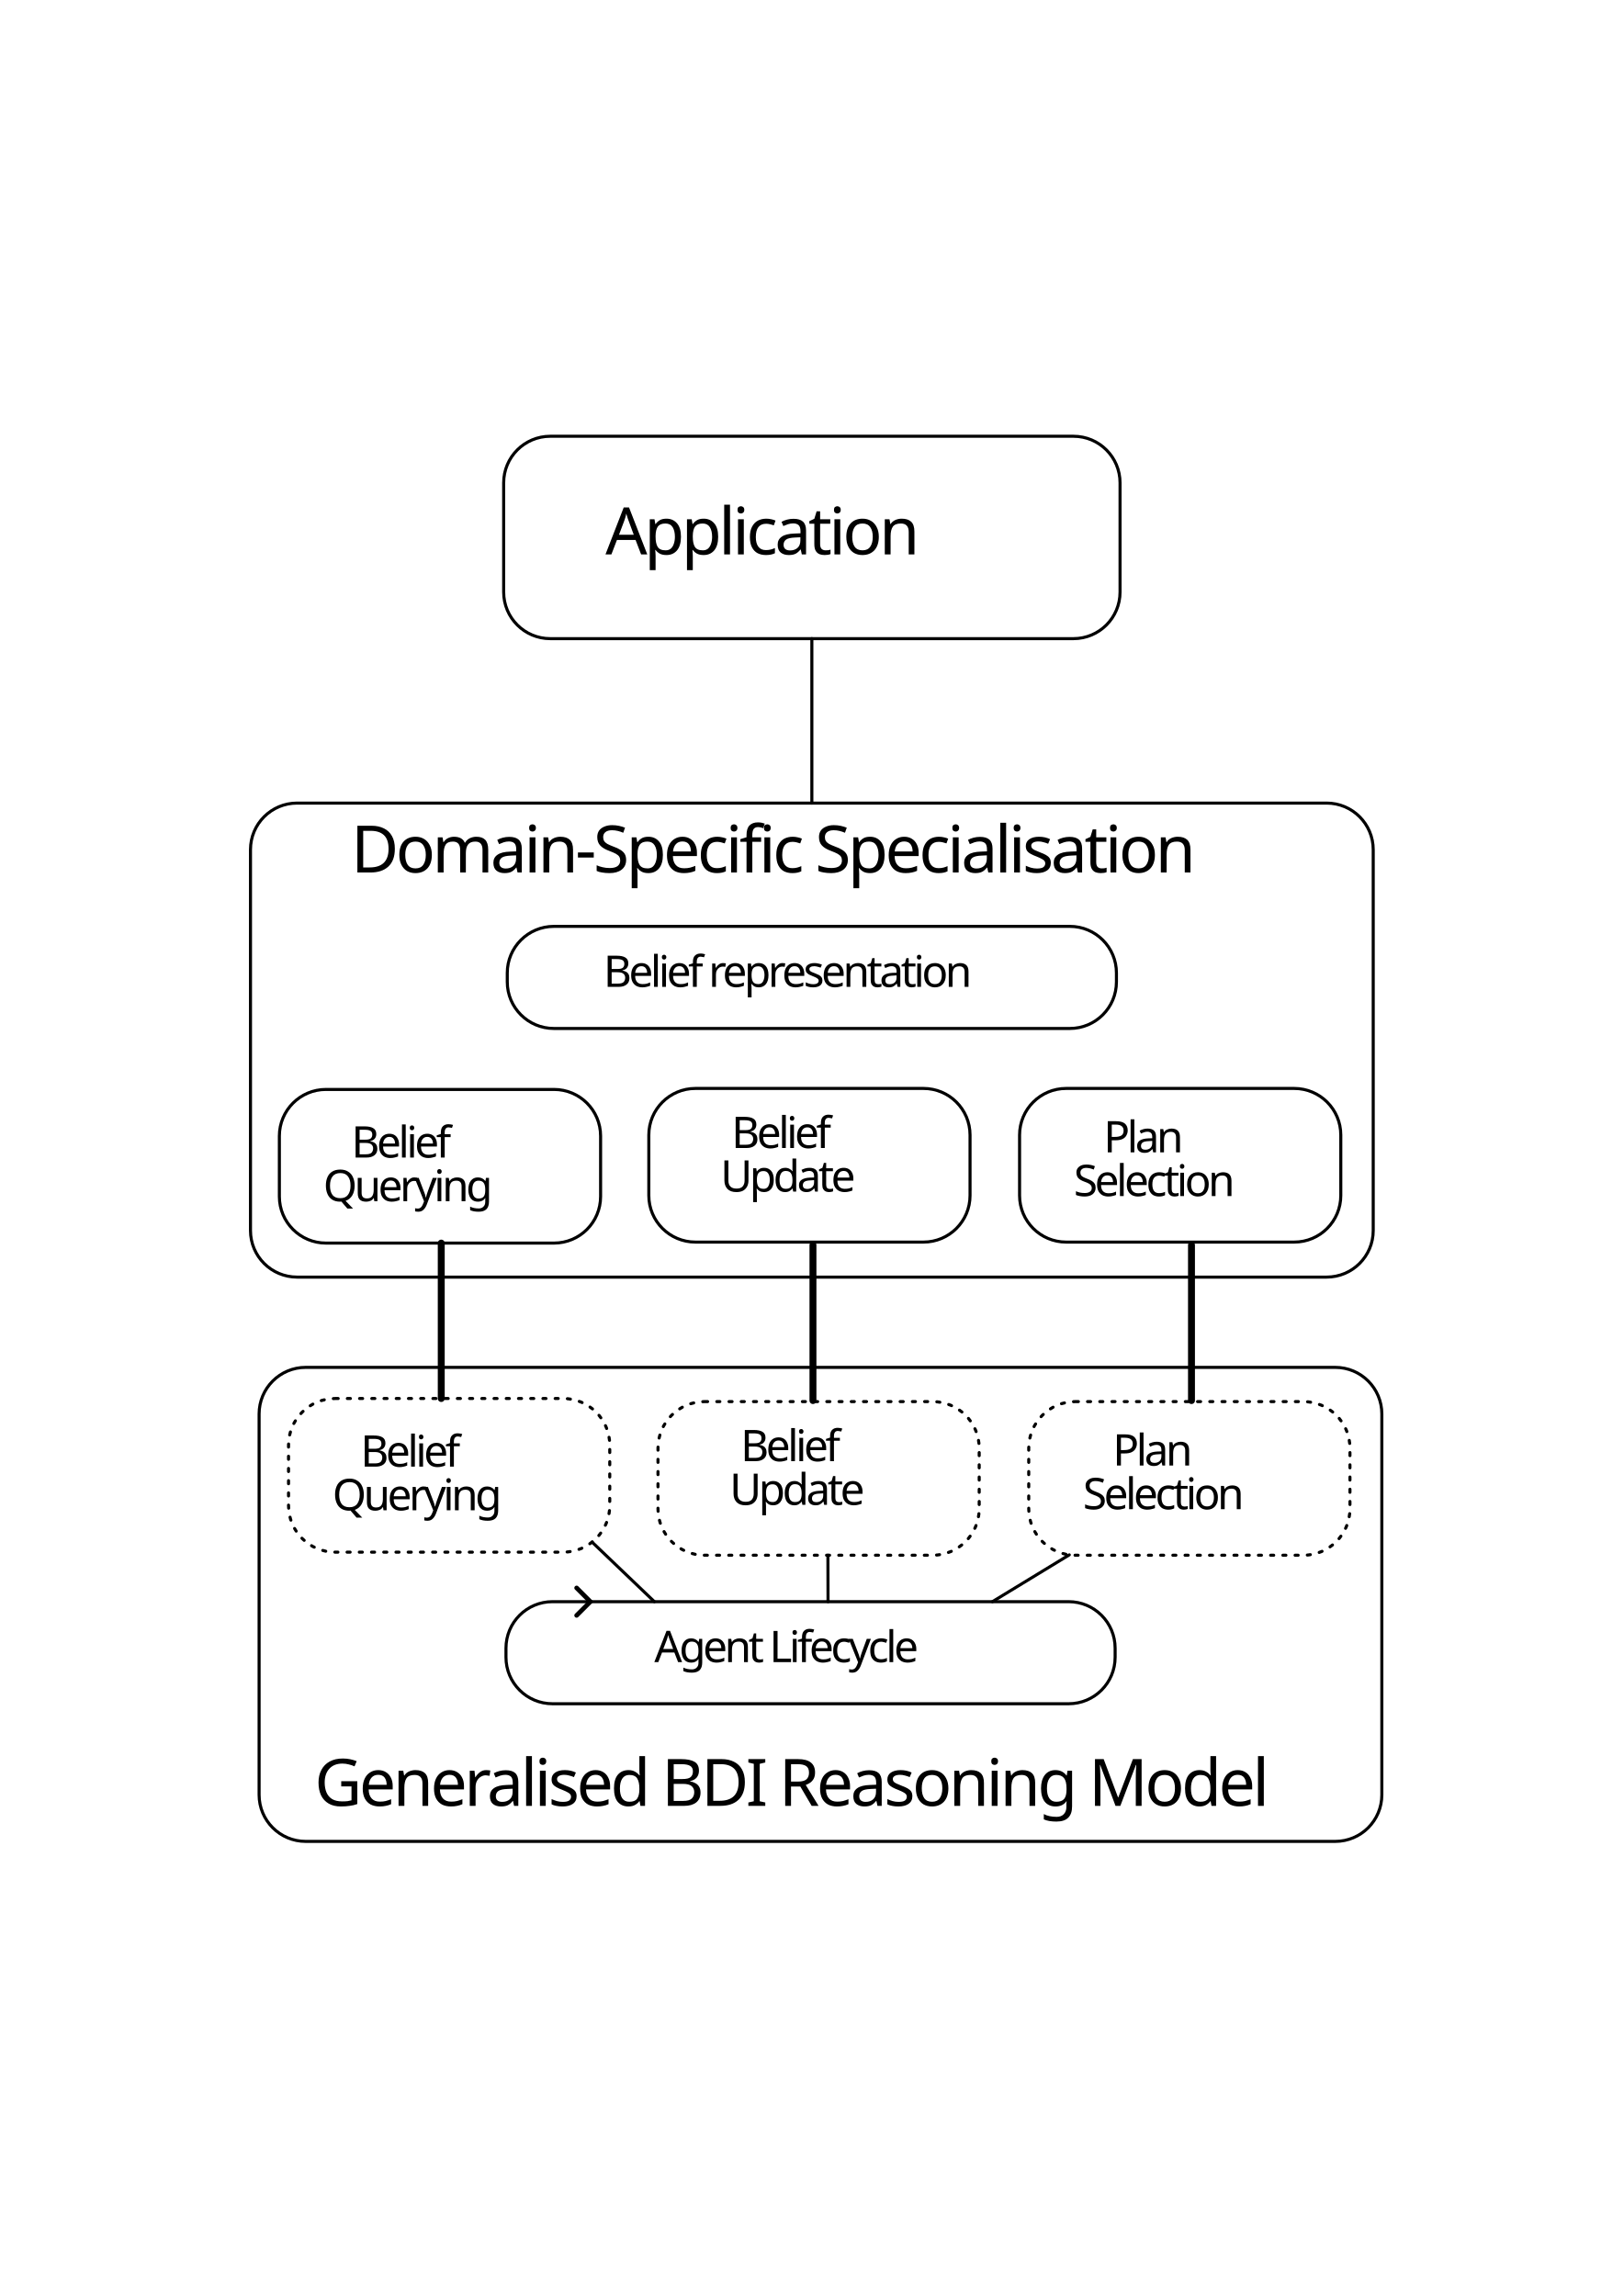
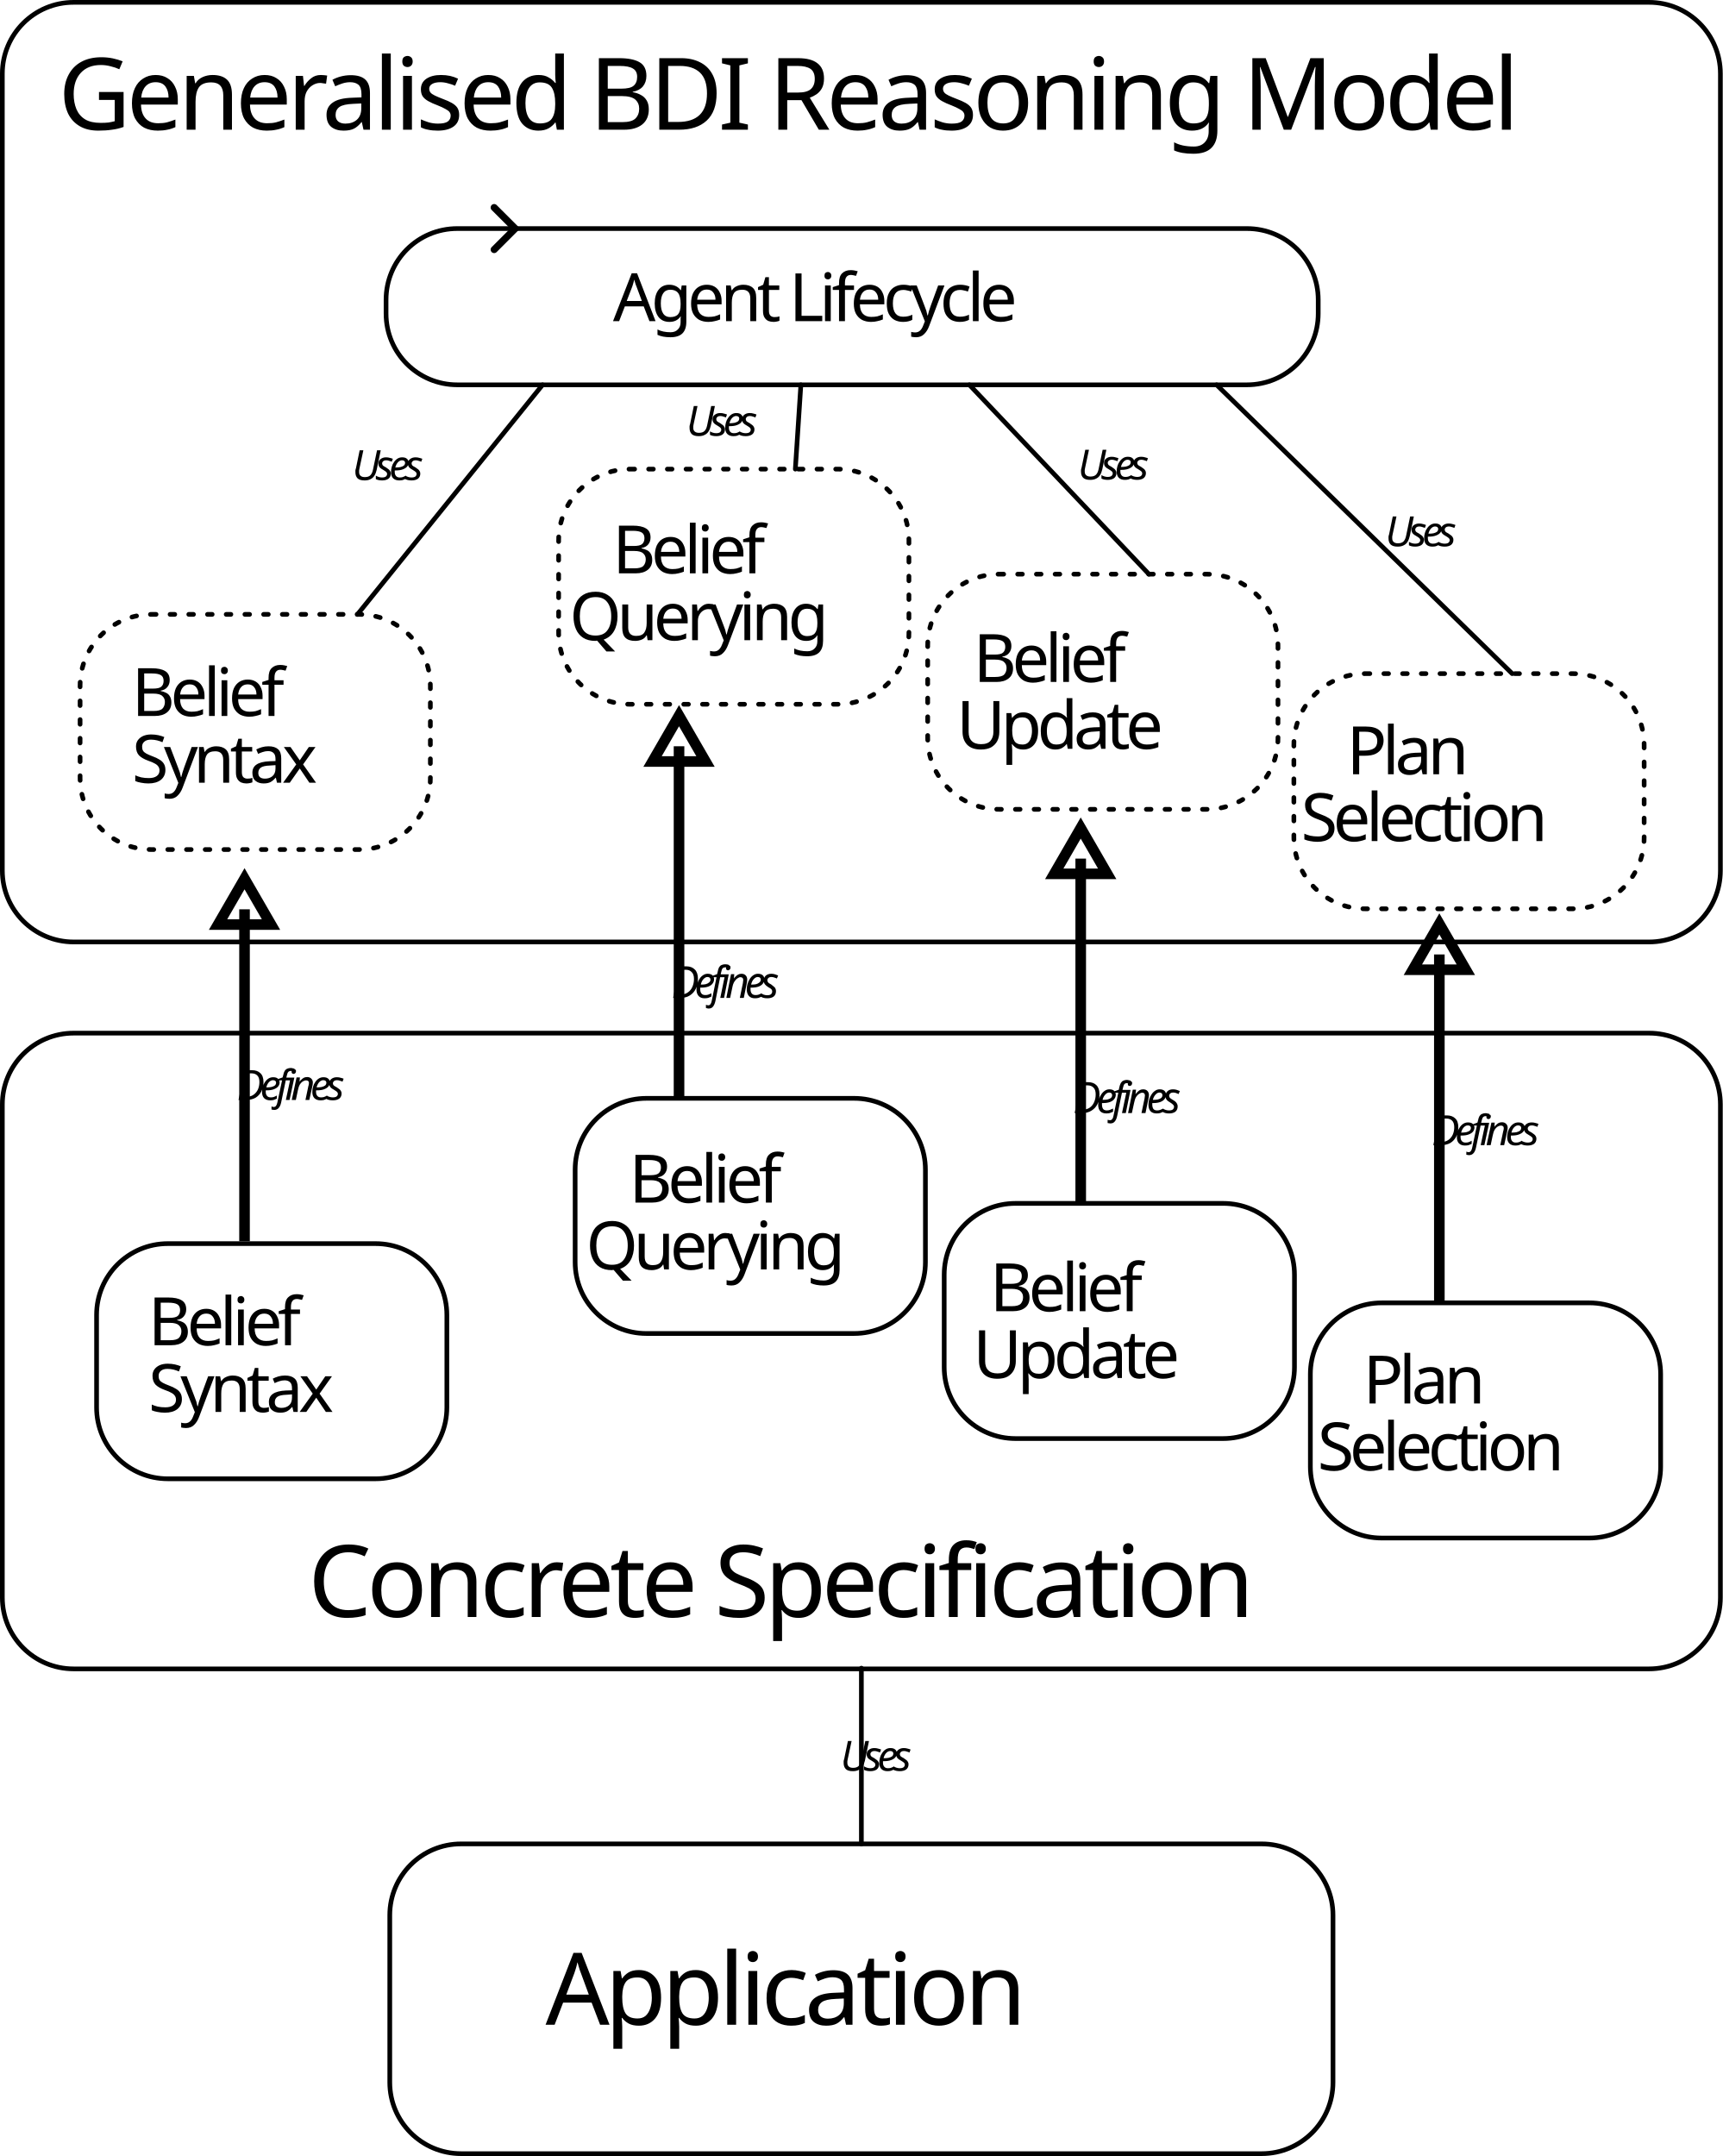
- <svg xmlns="http://www.w3.org/2000/svg" width="210mm" height="297mm" viewBox="0 0 210 297" version="1.1" id="svg1">
+ <svg xmlns="http://www.w3.org/2000/svg" width="145.604mm" height="182.213mm" viewBox="0 0 145.604 182.213" version="1.1" id="svg1">
  <defs id="defs1">
+     <marker style="overflow:visible" id="ColoredTriangle" refX="0" refY="0" orient="auto-start-reverse" markerWidth="1" markerHeight="1" viewBox="0 0 1 1" preserveAspectRatio="xMidYMid">
+       <path transform="scale(0.5)" style="fill:context-fill;fill-rule:evenodd;stroke:context-stroke;stroke-width:2" d="M 5.77,0 -2.88,5 V -5 Z" id="path5" />
+     </marker>
+     <rect x="-537.397" y="-82.948" width="622.11" height="284.141" id="rect21" />
+     <rect x="-575.782" y="-171.632" width="653.877" height="377.237" id="rect20" />
    <marker style="overflow:visible" id="ArrowWideRounded" refX="-8" refY="0" orient="auto-start-reverse" markerWidth="1.5" markerHeight="1.5" viewBox="0 0 1 1" preserveAspectRatio="xMidYMid">
      <path style="fill:none;stroke:context-stroke;stroke-width:1;stroke-linecap:round" d="M 3,-3 0,0 3,3" transform="rotate(180,0.125,0)" id="path2" />
    </marker>
+     <marker style="overflow:visible" id="ColoredTriangle-8" refX="0" refY="0" orient="auto-start-reverse" markerWidth="1" markerHeight="1" viewBox="0 0 1 1" preserveAspectRatio="xMidYMid">
+       <path transform="scale(0.5)" style="fill:context-fill;fill-rule:evenodd;stroke:context-stroke;stroke-width:2" d="M 5.77,0 -2.88,5 V -5 Z" id="path5-3" />
+     </marker>
+     <marker style="overflow:visible" id="ColoredTriangle-2" refX="0" refY="0" orient="auto-start-reverse" markerWidth="1" markerHeight="1" viewBox="0 0 1 1" preserveAspectRatio="xMidYMid">
+       <path transform="scale(0.5)" style="fill:context-fill;fill-rule:evenodd;stroke:context-stroke;stroke-width:2" d="M 5.77,0 -2.88,5 V -5 Z" id="path5-5" />
+     </marker>
+     <marker style="overflow:visible" id="ColoredTriangle-29" refX="0" refY="0" orient="auto-start-reverse" markerWidth="1" markerHeight="1" viewBox="0 0 1 1" preserveAspectRatio="xMidYMid">
+       <path transform="scale(0.5)" style="fill:context-fill;fill-rule:evenodd;stroke:context-stroke;stroke-width:2" d="M 5.77,0 -2.88,5 V -5 Z" id="path5-4" />
+     </marker>
  </defs>
-   <g id="layer1">
-     <text xml:space="preserve" style="font-size:4.233px;line-height:1;font-family:Sans;-inkscape-font-specification:'Sans, Normal';text-align:center;letter-spacing:-0.397px;word-spacing:0.661px;writing-mode:lr-tb;direction:ltr;text-anchor:middle;fill:#000000;stroke:none;stroke-width:0.528;stroke-linecap:round;stroke-linejoin:round;stroke-opacity:1;fill-opacity:1" x="79.904" y="66.697" id="text1">
-       <tspan id="tspan1" style="stroke-width:0.528;fill:#000000;fill-opacity:1;stroke:none" x="79.904" y="66.697" />
+   <g id="layer1" transform="translate(-33.03577,-43.24034)">
+     <text xml:space="preserve" style="font-size:4.233px;line-height:1;font-family:Sans;-inkscape-font-specification:'Sans, Normal';text-align:center;letter-spacing:-0.397px;word-spacing:0.661px;writing-mode:lr-tb;direction:ltr;text-anchor:middle;fill:#000000;fill-opacity:1;stroke:none;stroke-width:0.528;stroke-linecap:round;stroke-linejoin:round;stroke-opacity:1" x="79.904" y="66.697" id="text1">
+       <tspan id="tspan1" style="fill:#000000;fill-opacity:1;stroke:none;stroke-width:0.528" x="79.904" y="66.697" />
    </text>
-     <g id="g2">
+     <g id="g2" transform="translate(0.8376138,142.6433)">
      <rect style="fill:none;stroke:#000000;stroke-width:0.395;stroke-linecap:round;stroke-linejoin:round;stroke-opacity:1" id="rect1" width="79.719" height="26.179" x="65.141" y="56.433" ry="6.026" rx="6.026" />
      <text xml:space="preserve" style="font-size:8.467px;line-height:1;font-family:Sans;-inkscape-font-specification:'Sans, Normal';text-align:center;letter-spacing:-0.397px;word-spacing:0.661px;writing-mode:lr-tb;direction:ltr;text-anchor:middle;fill:#000000;fill-opacity:1;stroke:none;stroke-width:0.528;stroke-linecap:round;stroke-linejoin:round;stroke-opacity:1" x="105.343" y="71.718" id="text2">
        <tspan id="tspan2" style="font-size:8.467px;stroke-width:0.528" x="105.144" y="71.718">Application</tspan>
      </text>
    </g>
-     <rect style="fill:none;stroke:#000000;stroke-width:0.395;stroke-linecap:round;stroke-linejoin:round;stroke-opacity:1" id="rect1-5" width="145.208" height="61.317" x="32.396" y="103.883" ry="6.026" rx="6.026" />
-     <text xml:space="preserve" style="font-size:8.467px;line-height:1;font-family:Sans;-inkscape-font-specification:'Sans, Normal';text-align:center;letter-spacing:-0.397px;word-spacing:0.661px;writing-mode:lr-tb;direction:ltr;text-anchor:middle;fill:#000000;fill-opacity:1;stroke:none;stroke-width:0.528;stroke-linecap:round;stroke-linejoin:round;stroke-opacity:1" x="104.932" y="112.863" id="text2-6">
-       <tspan id="tspan2-2" style="font-size:8.467px;stroke-width:0.528" x="104.734" y="112.863">Domain-Specific Specialisation</tspan>
+     <rect style="fill:none;stroke:#000000;stroke-width:0.395;stroke-linecap:round;stroke-linejoin:round;stroke-opacity:1" id="rect1-5" width="145.208" height="53.729" x="33.233" y="130.555" ry="6.026" rx="6.026" />
+     <text xml:space="preserve" style="font-size:8.467px;line-height:1;font-family:Sans;-inkscape-font-specification:'Sans, Normal';text-align:center;letter-spacing:-0.397px;word-spacing:0.661px;writing-mode:lr-tb;direction:ltr;text-anchor:middle;fill:#000000;fill-opacity:1;stroke:none;stroke-width:0.528;stroke-linecap:round;stroke-linejoin:round;stroke-opacity:1" x="103.964" y="179.9" id="text2-6">
+       <tspan id="tspan2-2" style="font-size:8.467px;stroke-width:0.528" x="103.766" y="179.9">Concrete Specification</tspan>
    </text>
-     <text xml:space="preserve" style="font-size:5.644px;line-height:1;font-family:Sans;-inkscape-font-specification:'Sans, Normal';text-align:center;letter-spacing:-0.397px;word-spacing:0.661px;writing-mode:lr-tb;direction:ltr;text-anchor:middle;fill:#000000;fill-opacity:1;stroke:none;stroke-width:0.528;stroke-linecap:round;stroke-linejoin:round;stroke-opacity:1" x="104.955" y="127.656" id="text2-6-9">
-       <tspan id="tspan2-2-2" style="font-size:5.644px;stroke-width:0.528" x="104.756" y="127.656">Belief representation</tspan>
+     <text xml:space="preserve" style="font-size:5.644px;line-height:1;font-family:Sans;-inkscape-font-specification:'Sans, Normal';text-align:center;letter-spacing:-0.397px;word-spacing:0.661px;writing-mode:lr-tb;direction:ltr;text-anchor:middle;fill:#000000;fill-opacity:1;stroke:none;stroke-width:0.528;stroke-linecap:round;stroke-linejoin:round;stroke-opacity:1" x="56.49" y="156.928" id="text2-6-9">
+       <tspan id="tspan2-2-2" style="font-size:5.644px;stroke-width:0.528" x="56.49" y="156.928">Belief </tspan>
+       <tspan style="font-size:5.644px;stroke-width:0.528" x="56.292" y="162.572" id="tspan17">Syntax</tspan>
    </text>
-     <rect style="fill:none;stroke:#000000;stroke-width:0.395;stroke-linecap:round;stroke-linejoin:round;stroke-opacity:1" id="rect1-9" width="41.545" height="19.875" x="36.132" y="140.925" ry="6.026" rx="6.026" />
-     <rect style="fill:none;stroke:#000000;stroke-width:0.395;stroke-linecap:round;stroke-linejoin:round;stroke-opacity:1" id="rect1-9-1" width="41.545" height="19.875" x="83.914" y="140.796" ry="6.026" rx="6.026" />
-     <rect style="fill:none;stroke:#000000;stroke-width:0.395;stroke-linecap:round;stroke-linejoin:round;stroke-opacity:1" id="rect1-9-0" width="41.545" height="19.875" x="131.865" y="140.796" ry="6.026" rx="6.026" />
-     <rect style="fill:none;stroke:#000000;stroke-width:0.395;stroke-linecap:round;stroke-linejoin:round;stroke-opacity:1" id="rect1-9-0-3" width="78.785" height="13.206" x="65.608" y="119.832" ry="6.026" rx="6.026" />
-     <text xml:space="preserve" style="font-size:5.644px;line-height:1;font-family:Sans;-inkscape-font-specification:'Sans, Normal';text-align:center;letter-spacing:-0.397px;word-spacing:0.661px;writing-mode:lr-tb;direction:ltr;text-anchor:middle;fill:#000000;fill-opacity:1;stroke:none;stroke-width:0.528;stroke-linecap:round;stroke-linejoin:round;stroke-opacity:1" x="55.844" y="149.737" id="text2-6-9-3">
-       <tspan style="font-size:5.644px;stroke-width:0.528" x="55.844" y="149.737" id="tspan5">Belief</tspan>
-       <tspan style="font-size:5.644px;stroke-width:0.528" x="55.645" y="155.382" id="tspan6">Querying</tspan>
+     <rect style="fill:none;stroke:#000000;stroke-width:0.395;stroke-linecap:round;stroke-linejoin:round;stroke-opacity:1" id="rect1-9" width="29.605" height="19.875" x="81.645" y="136.065" ry="6.026" rx="6.026" />
+     <rect style="fill:none;stroke:#000000;stroke-width:0.395;stroke-linecap:round;stroke-linejoin:round;stroke-opacity:1" id="rect1-9-1" width="29.605" height="19.875" x="112.837" y="144.944" ry="6.026" rx="6.026" />
+     <rect style="fill:none;stroke:#000000;stroke-width:0.395;stroke-linecap:round;stroke-linejoin:round;stroke-opacity:1" id="rect1-9-0" width="29.605" height="19.875" x="143.785" y="153.351" ry="6.026" rx="6.026" />
+     <text xml:space="preserve" style="font-size:5.644px;line-height:1;font-family:Sans;-inkscape-font-specification:'Sans, Normal';text-align:center;letter-spacing:-0.397px;word-spacing:0.661px;writing-mode:lr-tb;direction:ltr;text-anchor:middle;fill:#000000;fill-opacity:1;stroke:none;stroke-width:0.528;stroke-linecap:round;stroke-linejoin:round;stroke-opacity:1" x="96.594" y="144.877" id="text2-6-9-3">
+       <tspan style="font-size:5.644px;stroke-width:0.528" x="96.594" y="144.877" id="tspan5">Belief</tspan>
+       <tspan style="font-size:5.644px;stroke-width:0.528" x="96.396" y="150.521" id="tspan6">Querying</tspan>
    </text>
-     <text xml:space="preserve" style="font-size:5.644px;line-height:1;font-family:Sans;-inkscape-font-specification:'Sans, Normal';text-align:center;letter-spacing:-0.397px;word-spacing:0.661px;writing-mode:lr-tb;direction:ltr;text-anchor:middle;fill:#000000;fill-opacity:1;stroke:none;stroke-width:0.528;stroke-linecap:round;stroke-linejoin:round;stroke-opacity:1" x="105" y="148.5" id="text2-6-9-3-4">
-       <tspan style="font-size:5.644px;stroke-width:0.528" x="105" y="148.5" id="tspan5-5">Belief</tspan>
-       <tspan style="font-size:5.644px;stroke-width:0.528" x="104.802" y="154.144" id="tspan6-0">Update</tspan>
+     <text xml:space="preserve" style="font-size:5.644px;line-height:1;font-family:Sans;-inkscape-font-specification:'Sans, Normal';text-align:center;letter-spacing:-0.397px;word-spacing:0.661px;writing-mode:lr-tb;direction:ltr;text-anchor:middle;fill:#000000;fill-opacity:1;stroke:none;stroke-width:0.528;stroke-linecap:round;stroke-linejoin:round;stroke-opacity:1" x="127.091" y="154.057" id="text2-6-9-3-4">
+       <tspan style="font-size:5.644px;stroke-width:0.528" x="127.091" y="154.057" id="tspan5-5">Belief</tspan>
+       <tspan style="font-size:5.644px;stroke-width:0.528" x="126.892" y="159.701" id="tspan6-0">Update</tspan>
    </text>
-     <g id="layer1-0" transform="translate(94.21866,-0.7857267)">
+     <g id="layer1-0" transform="translate(99.73346,12.00274)">
      <text xml:space="preserve" style="font-size:5.644px;line-height:1;font-family:Sans;-inkscape-font-specification:'Sans, Normal';text-align:center;letter-spacing:-0.397px;word-spacing:0.661px;writing-mode:lr-tb;direction:ltr;text-anchor:middle;fill:#000000;fill-opacity:1;stroke:none;stroke-width:0.528;stroke-linecap:round;stroke-linejoin:round;stroke-opacity:1" x="59.229" y="149.854" id="text2-6-9-3-6">
        <tspan style="font-size:5.644px;stroke-width:0.528" x="59.229" y="149.854" id="tspan6-2">Plan </tspan>
        <tspan style="font-size:5.644px;stroke-width:0.528" x="59.031" y="155.499" id="tspan7">Selection</tspan>
      </text>
    </g>
-     <rect style="fill:none;stroke:#000000;stroke-width:0.395;stroke-linecap:round;stroke-linejoin:round;stroke-opacity:1" id="rect1-5-5" width="145.208" height="61.317" x="33.511" y="176.877" ry="6.026" rx="6.026" />
-     <text xml:space="preserve" style="font-size:8.467px;line-height:1;font-family:Sans;-inkscape-font-specification:'Sans, Normal';text-align:center;letter-spacing:-0.397px;word-spacing:0.661px;writing-mode:lr-tb;direction:ltr;text-anchor:middle;fill:#000000;fill-opacity:1;stroke:none;stroke-width:0.528;stroke-linecap:round;stroke-linejoin:round;stroke-opacity:1" x="107.332" y="233.599" id="text2-6-4">
-       <tspan id="tspan2-2-7" style="font-size:8.467px;stroke-width:0.528" x="107.133" y="233.599">Generalised BDI Reasoning Model</tspan>
+     <rect style="fill:none;stroke:#000000;stroke-width:0.395;stroke-linecap:round;stroke-linejoin:round;stroke-opacity:1" id="rect1-5-5" width="145.208" height="79.411" x="33.233" y="43.438" ry="6.026" rx="6.026" />
+     <text xml:space="preserve" style="font-size:8.467px;line-height:1;font-family:Sans;-inkscape-font-specification:'Sans, Normal';text-align:center;letter-spacing:-0.397px;word-spacing:0.661px;writing-mode:lr-tb;direction:ltr;text-anchor:middle;fill:#000000;fill-opacity:1;stroke:none;stroke-width:0.528;stroke-linecap:round;stroke-linejoin:round;stroke-opacity:1" x="104.602" y="54.204" id="text2-6-4">
+       <tspan id="tspan2-2-7" style="font-size:8.467px;stroke-width:0.528" x="104.404" y="54.204">Generalised BDI Reasoning Model</tspan>
    </text>
-     <text xml:space="preserve" style="font-size:5.644px;line-height:1;font-family:Sans;-inkscape-font-specification:'Sans, Normal';text-align:center;letter-spacing:-0.397px;word-spacing:0.661px;writing-mode:lr-tb;direction:ltr;text-anchor:middle;fill:#000000;fill-opacity:1;stroke:none;stroke-width:0.528;stroke-linecap:round;stroke-linejoin:round;stroke-opacity:1" x="104.786" y="215.008" id="text2-6-9-6">
-       <tspan id="tspan2-2-2-5" style="font-size:5.644px;stroke-width:0.528" x="104.588" y="215.008">Agent Lifecycle</tspan>
+     <text xml:space="preserve" style="font-size:5.644px;line-height:1;font-family:Sans;-inkscape-font-specification:'Sans, Normal';text-align:center;letter-spacing:-0.397px;word-spacing:0.661px;writing-mode:lr-tb;direction:ltr;text-anchor:middle;fill:#000000;fill-opacity:1;stroke:none;stroke-width:0.528;stroke-linecap:round;stroke-linejoin:round;stroke-opacity:1" x="105.011" y="70.381" id="text2-6-9-6">
+       <tspan id="tspan2-2-2-5" style="font-size:5.644px;stroke-width:0.528" x="104.812" y="70.381">Agent Lifecycle</tspan>
    </text>
-     <rect style="fill:none;stroke:#000000;stroke-width:0.395;stroke-linecap:round;stroke-linejoin:round;stroke-dasharray:0.395, 1.186;stroke-dashoffset:0;stroke-opacity:1" id="rect1-9-6" width="41.545" height="19.875" x="37.317" y="180.904" ry="6.026" rx="6.026" />
-     <rect style="fill:none;stroke:#000000;stroke-width:0.395;stroke-linecap:round;stroke-linejoin:round;stroke-dasharray:0.395, 1.186;stroke-dashoffset:0;stroke-opacity:1" id="rect1-9-1-9" width="41.545" height="19.875" x="85.099" y="181.304" ry="6.026" rx="6.026" />
-     <rect style="fill:none;stroke:#000000;stroke-width:0.395;stroke-linecap:round;stroke-linejoin:round;stroke-dasharray:0.395, 1.186;stroke-dashoffset:0;stroke-opacity:1" id="rect1-9-0-37" width="41.545" height="19.875" x="133.05" y="181.304" ry="6.026" rx="6.026" />
-     <path id="rect1-9-0-3-4" style="fill:none;stroke:#000000;stroke-width:0.395;stroke-linecap:round;stroke-linejoin:round;stroke-dasharray:none;marker-end:url(#ArrowWideRounded)" d="m 71.465,207.184 h 66.733 c 3.338,0 6.026,2.688 6.026,6.026 v 1.154 c 0,3.338 -2.688,6.026 -6.026,6.026 H 71.465 c -3.338,0 -6.026,-2.688 -6.026,-6.026 v -1.154 c 0,-3.338 2.688,-6.026 6.026,-6.026 z" />
-     <text xml:space="preserve" style="font-size:5.644px;line-height:1;font-family:Sans;-inkscape-font-specification:'Sans, Normal';text-align:center;letter-spacing:-0.397px;word-spacing:0.661px;writing-mode:lr-tb;direction:ltr;text-anchor:middle;fill:#000000;fill-opacity:1;stroke:none;stroke-width:0.528;stroke-linecap:round;stroke-linejoin:round;stroke-opacity:1" x="57.029" y="189.717" id="text2-6-9-3-5">
-       <tspan style="font-size:5.644px;stroke-width:0.528" x="57.029" y="189.717" id="tspan5-2">Belief</tspan>
-       <tspan style="font-size:5.644px;stroke-width:0.528" x="56.831" y="195.361" id="tspan6-5">Querying</tspan>
+     <path id="rect1-9-0-3-4" style="fill:none;stroke:#000000;stroke-width:0.395;stroke-linecap:round;stroke-linejoin:round;stroke-dasharray:none;marker-end:url(#ArrowWideRounded)" d="m 71.69,62.557 h 66.733 c 3.338,0 6.026,2.688 6.026,6.026 v 1.154 c 0,3.338 -2.688,6.026 -6.026,6.026 H 71.69 c -3.338,0 -6.026,-2.688 -6.026,-6.026 v -1.154 c 0,-3.338 2.688,-6.026 6.026,-6.026 z" />
+     <path style="fill:none;fill-opacity:1;stroke:#000000;stroke-width:0.895;stroke-linecap:butt;stroke-linejoin:bevel;stroke-dasharray:none;stroke-dashoffset:0;stroke-opacity:1;marker-end:url(#ColoredTriangle);paint-order:normal" d="M 53.703,148.146 V 120.089" id="path12" />
+     <path style="fill:none;fill-opacity:1;stroke:#000000;stroke-width:0.395;stroke-linecap:round;stroke-linejoin:round;stroke-dasharray:none;stroke-dashoffset:0;stroke-opacity:1" d="M 105.838,184.224 V 199.077" id="path14" />
+     <text xml:space="preserve" style="font-size:3.528px;line-height:1;font-family:Sans;-inkscape-font-specification:'Sans, Normal';text-align:center;letter-spacing:-0.397px;word-spacing:0.661px;writing-mode:lr-tb;direction:ltr;text-anchor:middle;fill:#000000;fill-opacity:1;stroke:none;stroke-width:0.528;stroke-linecap:round;stroke-linejoin:round;stroke-opacity:1" x="58.969" y="136.207" id="text2-6-9-3-4-1">
+       <tspan style="font-style:italic;font-variant:normal;font-weight:normal;font-stretch:normal;font-size:3.528px;font-family:Sans;-inkscape-font-specification:'Sans Italic';stroke-width:0.528" x="59.362" y="136.207" id="tspan6-0-5">Defines </tspan>
    </text>
-     <text xml:space="preserve" style="font-size:5.644px;line-height:1;font-family:Sans;-inkscape-font-specification:'Sans, Normal';text-align:center;letter-spacing:-0.397px;word-spacing:0.661px;writing-mode:lr-tb;direction:ltr;text-anchor:middle;fill:#000000;fill-opacity:1;stroke:none;stroke-width:0.528;stroke-linecap:round;stroke-linejoin:round;stroke-opacity:1" x="106.185" y="189.008" id="text2-6-9-3-4-4">
-       <tspan style="font-size:5.644px;stroke-width:0.528" x="106.185" y="189.008" id="tspan5-5-7">Belief</tspan>
-       <tspan style="font-size:5.644px;stroke-width:0.528" x="105.987" y="194.653" id="tspan6-0-4">Update</tspan>
+     <text xml:space="preserve" style="font-size:3.528px;line-height:1;font-family:Sans;-inkscape-font-specification:'Sans, Normal';text-align:center;letter-spacing:-0.397px;word-spacing:0.661px;writing-mode:lr-tb;direction:ltr;text-anchor:middle;fill:#000000;fill-opacity:1;stroke:none;stroke-width:0.528;stroke-linecap:round;stroke-linejoin:round;stroke-opacity:1" x="67.497" y="83.812" id="text2-6-9-3-4-1-2">
+       <tspan style="font-style:italic;font-variant:normal;font-weight:normal;font-stretch:normal;font-size:3.528px;font-family:Sans;-inkscape-font-specification:'Sans Italic';stroke-width:0.528" x="67.298" y="83.812" id="tspan6-0-5-4">Uses</tspan>
    </text>
-     <g id="layer1-0-4" transform="translate(95.40388,39.72248)">
-       <text xml:space="preserve" style="font-size:5.644px;line-height:1;font-family:Sans;-inkscape-font-specification:'Sans, Normal';text-align:center;letter-spacing:-0.397px;word-spacing:0.661px;writing-mode:lr-tb;direction:ltr;text-anchor:middle;fill:#000000;fill-opacity:1;stroke:none;stroke-width:0.528;stroke-linecap:round;stroke-linejoin:round;stroke-opacity:1" x="59.229" y="149.854" id="text2-6-9-3-6-3">
-         <tspan style="font-size:5.644px;stroke-width:0.528" x="59.229" y="149.854" id="tspan6-2-0">Plan </tspan>
-         <tspan style="font-size:5.644px;stroke-width:0.528" x="59.031" y="155.499" id="tspan7-7">Selection</tspan>
+     <text xml:space="preserve" style="font-size:3.528px;line-height:1;font-family:Sans;-inkscape-font-specification:'Sans, Normal';text-align:center;letter-spacing:-0.397px;word-spacing:0.661px;writing-mode:lr-tb;direction:ltr;text-anchor:middle;fill:#000000;fill-opacity:1;stroke:none;stroke-width:0.528;stroke-linecap:round;stroke-linejoin:round;stroke-opacity:1" x="95.736" y="80.067" id="text2-6-9-3-4-1-2-9">
+       <tspan style="font-style:italic;font-variant:normal;font-weight:normal;font-stretch:normal;font-size:3.528px;font-family:Sans;-inkscape-font-specification:'Sans Italic';stroke-width:0.528" x="95.538" y="80.067" id="tspan6-0-5-4-0">Uses</tspan>
+     </text>
+     <text xml:space="preserve" style="font-size:3.528px;line-height:1;font-family:Sans;-inkscape-font-specification:'Sans, Normal';text-align:center;letter-spacing:-0.397px;word-spacing:0.661px;writing-mode:lr-tb;direction:ltr;text-anchor:middle;fill:#000000;fill-opacity:1;stroke:none;stroke-width:0.528;stroke-linecap:round;stroke-linejoin:round;stroke-opacity:1" x="128.825" y="83.765" id="text2-6-9-3-4-1-2-1">
+       <tspan style="font-style:italic;font-variant:normal;font-weight:normal;font-stretch:normal;font-size:3.528px;font-family:Sans;-inkscape-font-specification:'Sans Italic';stroke-width:0.528" x="128.626" y="83.765" id="tspan6-0-5-4-03">Uses</tspan>
+     </text>
+     <rect style="fill:none;stroke:#000000;stroke-width:0.395;stroke-linecap:round;stroke-linejoin:round;stroke-opacity:1" id="rect1-9-0-6" width="29.605" height="19.875" x="41.198" y="148.344" ry="6.026" rx="6.026" />
+     <text xml:space="preserve" transform="matrix(0.2645833,0,0,0.2645833,32.19817,56.23571)" id="text20" style="font-style:italic;font-variant:normal;font-weight:normal;font-stretch:normal;font-size:13.333px;line-height:1;font-family:Sans;-inkscape-font-specification:'Sans Italic';text-align:center;letter-spacing:-1.5px;word-spacing:2.5px;writing-mode:lr-tb;direction:ltr;white-space:pre;shape-inside:url(#rect20);fill:none;fill-opacity:1;stroke:#000000;stroke-width:1.493;stroke-linecap:round;stroke-linejoin:round;stroke-dasharray:none;stroke-dashoffset:0;stroke-opacity:1" />
+     <text xml:space="preserve" transform="matrix(0.2645833,0,0,0.2645833,32.19817,56.23571)" id="text21" style="font-style:italic;font-variant:normal;font-weight:normal;font-stretch:normal;font-size:13.333px;line-height:1;font-family:Sans;-inkscape-font-specification:'Sans Italic';text-align:center;letter-spacing:-1.5px;word-spacing:2.5px;writing-mode:lr-tb;direction:ltr;white-space:pre;shape-inside:url(#rect21);fill:none;fill-opacity:1;stroke:#000000;stroke-width:1.493;stroke-linecap:round;stroke-linejoin:round;stroke-dasharray:none;stroke-dashoffset:0;stroke-opacity:1" />
+     <text xml:space="preserve" style="font-size:5.644px;line-height:1;font-family:Sans;-inkscape-font-specification:'Sans, Normal';text-align:center;letter-spacing:-0.397px;word-spacing:0.661px;writing-mode:lr-tb;direction:ltr;text-anchor:middle;fill:#000000;fill-opacity:1;stroke:none;stroke-width:0.528;stroke-linecap:round;stroke-linejoin:round;stroke-opacity:1" x="55.097" y="103.749" id="text2-6-9-32">
+       <tspan id="tspan2-2-2-1" style="font-size:5.644px;stroke-width:0.528" x="55.097" y="103.749">Belief </tspan>
+       <tspan style="font-size:5.644px;stroke-width:0.528" x="54.899" y="109.393" id="tspan17-5">Syntax</tspan>
+     </text>
+     <rect style="fill:none;stroke:#000000;stroke-width:0.395;stroke-linecap:round;stroke-linejoin:round;stroke-dasharray:0.395, 1.186;stroke-dashoffset:0;stroke-opacity:1" id="rect1-9-9" width="29.605" height="19.875" x="80.251" y="82.886" ry="6.026" rx="6.026" />
+     <rect style="fill:none;stroke:#000000;stroke-width:0.395;stroke-linecap:round;stroke-linejoin:round;stroke-dasharray:0.395, 1.186;stroke-dashoffset:0;stroke-opacity:1" id="rect1-9-1-9" width="29.605" height="19.875" x="111.443" y="91.765" ry="6.026" rx="6.026" />
+     <rect style="fill:none;stroke:#000000;stroke-width:0.395;stroke-linecap:round;stroke-linejoin:round;stroke-dasharray:0.395, 1.186;stroke-dashoffset:0;stroke-opacity:1" id="rect1-9-0-1" width="29.605" height="19.875" x="142.391" y="100.172" ry="6.026" rx="6.026" />
+     <text xml:space="preserve" style="font-size:5.644px;line-height:1;font-family:Sans;-inkscape-font-specification:'Sans, Normal';text-align:center;letter-spacing:-0.397px;word-spacing:0.661px;writing-mode:lr-tb;direction:ltr;text-anchor:middle;fill:#000000;fill-opacity:1;stroke:none;stroke-width:0.528;stroke-linecap:round;stroke-linejoin:round;stroke-opacity:1" x="95.201" y="91.698" id="text2-6-9-3-49">
+       <tspan style="font-size:5.644px;stroke-width:0.528" x="95.201" y="91.698" id="tspan5-1">Belief</tspan>
+       <tspan style="font-size:5.644px;stroke-width:0.528" x="95.002" y="97.342" id="tspan6-07">Querying</tspan>
+     </text>
+     <text xml:space="preserve" style="font-size:5.644px;line-height:1;font-family:Sans;-inkscape-font-specification:'Sans, Normal';text-align:center;letter-spacing:-0.397px;word-spacing:0.661px;writing-mode:lr-tb;direction:ltr;text-anchor:middle;fill:#000000;fill-opacity:1;stroke:none;stroke-width:0.528;stroke-linecap:round;stroke-linejoin:round;stroke-opacity:1" x="125.697" y="100.878" id="text2-6-9-3-4-5">
+       <tspan style="font-size:5.644px;stroke-width:0.528" x="125.697" y="100.878" id="tspan5-5-8">Belief</tspan>
+       <tspan style="font-size:5.644px;stroke-width:0.528" x="125.499" y="106.522" id="tspan6-0-7">Update</tspan>
+     </text>
+     <g id="layer1-0-0" transform="translate(98.34013,-41.17641)">
+       <text xml:space="preserve" style="font-size:5.644px;line-height:1;font-family:Sans;-inkscape-font-specification:'Sans, Normal';text-align:center;letter-spacing:-0.397px;word-spacing:0.661px;writing-mode:lr-tb;direction:ltr;text-anchor:middle;fill:#000000;fill-opacity:1;stroke:none;stroke-width:0.528;stroke-linecap:round;stroke-linejoin:round;stroke-opacity:1" x="59.229" y="149.854" id="text2-6-9-3-6-4">
+         <tspan style="font-size:5.644px;stroke-width:0.528" x="59.229" y="149.854" id="tspan6-2-8">Plan </tspan>
+         <tspan style="font-size:5.644px;stroke-width:0.528" x="59.031" y="155.499" id="tspan7-0">Selection</tspan>
      </text>
    </g>
-     <path style="fill:none;fill-opacity:1;stroke:#000000;stroke-width:0.395;stroke-linecap:round;stroke-linejoin:round;stroke-dasharray:none;stroke-dashoffset:0;stroke-opacity:1" d="m 76.581,199.482 8.053,7.702" id="path7" />
-     <path style="fill:none;fill-opacity:1;stroke:#000000;stroke-width:0.395;stroke-linecap:round;stroke-linejoin:round;stroke-dasharray:none;stroke-dashoffset:0;stroke-opacity:1" d="m 138.296,201.129 -9.943,6.055" id="path9" />
-     <path style="fill:none;fill-opacity:1;stroke:#000000;stroke-width:0.895;stroke-linecap:round;stroke-linejoin:round;stroke-dasharray:none;stroke-dashoffset:0;stroke-opacity:1" d="m 57.068,160.8 v 20.104" id="path12" />
-     <path style="fill:none;fill-opacity:1;stroke:#000000;stroke-width:0.895;stroke-linecap:round;stroke-linejoin:round;stroke-dasharray:none;stroke-dashoffset:0;stroke-opacity:1" d="m 105.143,161.066 v 20.104" id="path12-5" />
-     <path style="fill:none;fill-opacity:1;stroke:#000000;stroke-width:0.895;stroke-linecap:round;stroke-linejoin:round;stroke-dasharray:none;stroke-dashoffset:0;stroke-opacity:1" d="m 154.099,161.066 v 20.104" id="path12-8" />
-     <path style="fill:none;fill-opacity:1;stroke:#000000;stroke-width:0.395;stroke-linecap:round;stroke-linejoin:round;stroke-dasharray:none;stroke-dashoffset:0;stroke-opacity:1" d="m 107.077,201.179 0.015,6.005" id="path13" />
-     <path style="fill:none;fill-opacity:1;stroke:#000000;stroke-width:0.395;stroke-linecap:round;stroke-linejoin:round;stroke-dasharray:none;stroke-dashoffset:0;stroke-opacity:1" d="M 105,82.612 V 103.883" id="path14" />
+     <rect style="fill:none;stroke:#000000;stroke-width:0.395;stroke-linecap:round;stroke-linejoin:round;stroke-dasharray:0.395, 1.186;stroke-dashoffset:0;stroke-opacity:1" id="rect1-9-0-6-4" width="29.605" height="19.875" x="39.804" y="95.164" ry="6.026" rx="6.026" />
+     <text xml:space="preserve" style="font-size:3.528px;line-height:1;font-family:Sans;-inkscape-font-specification:'Sans, Normal';text-align:center;letter-spacing:-0.397px;word-spacing:0.661px;writing-mode:lr-tb;direction:ltr;text-anchor:middle;fill:#000000;fill-opacity:1;stroke:none;stroke-width:0.528;stroke-linecap:round;stroke-linejoin:round;stroke-opacity:1" x="108.759" y="192.9" id="text2-6-9-3-4-1-2-9-96-2">
+       <tspan style="font-style:italic;font-variant:normal;font-weight:normal;font-stretch:normal;font-size:3.528px;font-family:Sans;-inkscape-font-specification:'Sans Italic';stroke-width:0.528" x="108.561" y="192.9" id="tspan6-0-5-4-0-0-2">Uses</tspan>
+     </text>
+     <text xml:space="preserve" style="font-size:3.528px;line-height:1;font-family:Sans;-inkscape-font-specification:'Sans, Normal';text-align:center;letter-spacing:-0.397px;word-spacing:0.661px;writing-mode:lr-tb;direction:ltr;text-anchor:middle;fill:#000000;fill-opacity:1;stroke:none;stroke-width:0.528;stroke-linecap:round;stroke-linejoin:round;stroke-opacity:1" x="154.81" y="89.407" id="text2-6-9-3-4-1-2-1-2">
+       <tspan style="font-style:italic;font-variant:normal;font-weight:normal;font-stretch:normal;font-size:3.528px;font-family:Sans;-inkscape-font-specification:'Sans Italic';stroke-width:0.528" x="154.612" y="89.407" id="tspan6-0-5-4-03-9">Uses</tspan>
+     </text>
+     <path style="fill:none;fill-opacity:1;stroke:#000000;stroke-width:0.395;stroke-linecap:round;stroke-linejoin:round;stroke-dasharray:none;stroke-dashoffset:0;stroke-opacity:1" d="M 78.893,75.763 63.25,95.164" id="path21" />
+     <path style="fill:none;fill-opacity:1;stroke:#000000;stroke-width:0.395;stroke-linecap:round;stroke-linejoin:round;stroke-dasharray:none;stroke-dashoffset:0;stroke-opacity:1" d="m 100.723,75.763 -0.467,7.123" id="path22" />
+     <path style="fill:none;fill-opacity:1;stroke:#000000;stroke-width:0.395;stroke-linecap:round;stroke-linejoin:round;stroke-dasharray:none;stroke-dashoffset:0;stroke-opacity:1" d="M 114.965,75.763 130.141,91.765" id="path23" />
+     <path style="fill:none;fill-opacity:1;stroke:#000000;stroke-width:0.395;stroke-linecap:round;stroke-linejoin:round;stroke-dasharray:none;stroke-dashoffset:0;stroke-opacity:1" d="m 135.861,75.763 24.982,24.409" id="path24" />
+     <path style="fill:none;fill-opacity:1;stroke:#000000;stroke-width:0.895;stroke-linecap:butt;stroke-linejoin:bevel;stroke-dasharray:none;stroke-dashoffset:0;stroke-opacity:1;marker-end:url(#ColoredTriangle-8);paint-order:normal" d="M 90.426,135.959 V 106.308" id="path12-0" />
+     <text xml:space="preserve" style="font-size:3.627px;line-height:1;font-family:Sans;-inkscape-font-specification:'Sans, Normal';text-align:center;letter-spacing:-0.408px;word-spacing:0.68px;writing-mode:lr-tb;direction:ltr;text-anchor:middle;fill:#000000;fill-opacity:1;stroke:none;stroke-width:0.528;stroke-linecap:round;stroke-linejoin:round;stroke-opacity:1" x="98.373" y="124.1" id="text2-6-9-3-4-1-9" transform="scale(0.9727543,1.028009)">
+       <tspan style="font-style:italic;font-variant:normal;font-weight:normal;font-stretch:normal;font-size:3.627px;font-family:Sans;-inkscape-font-specification:'Sans Italic';stroke-width:0.528" x="98.776" y="124.1" id="tspan6-0-5-1">Defines </tspan>
+     </text>
+     <path style="fill:none;fill-opacity:1;stroke:#000000;stroke-width:0.895;stroke-linecap:butt;stroke-linejoin:bevel;stroke-dasharray:none;stroke-dashoffset:0;stroke-opacity:1;marker-end:url(#ColoredTriangle-2);paint-order:normal" d="M 124.376,144.944 V 115.804" id="path12-9" />
+     <text xml:space="preserve" style="font-size:3.595px;line-height:1;font-family:Sans;-inkscape-font-specification:'Sans, Normal';text-align:center;letter-spacing:-0.404px;word-spacing:0.674px;writing-mode:lr-tb;direction:ltr;text-anchor:middle;fill:#000000;fill-opacity:1;stroke:none;stroke-width:0.528;stroke-linecap:round;stroke-linejoin:round;stroke-opacity:1" x="132.121" y="134.732" id="text2-6-9-3-4-1-93" transform="scale(0.9812407,1.019118)">
+       <tspan style="font-style:italic;font-variant:normal;font-weight:normal;font-stretch:normal;font-size:3.595px;font-family:Sans;-inkscape-font-specification:'Sans Italic';stroke-width:0.528" x="132.521" y="134.732" id="tspan6-0-5-60">Defines </tspan>
+     </text>
+     <path style="fill:none;fill-opacity:1;stroke:#000000;stroke-width:0.895;stroke-linecap:butt;stroke-linejoin:bevel;stroke-dasharray:none;stroke-dashoffset:0;stroke-opacity:1;marker-end:url(#ColoredTriangle-29);paint-order:normal" d="M 154.687,153.351 V 123.907" id="path12-1" />
+     <text xml:space="preserve" style="font-size:3.528px;line-height:1;font-family:Sans;-inkscape-font-specification:'Sans, Normal';text-align:center;letter-spacing:-0.397px;word-spacing:0.661px;writing-mode:lr-tb;direction:ltr;text-anchor:middle;fill:#000000;fill-opacity:1;stroke:none;stroke-width:0.528;stroke-linecap:round;stroke-linejoin:round;stroke-opacity:1" x="159.953" y="140.026" id="text2-6-9-3-4-1-7">
+       <tspan style="font-style:italic;font-variant:normal;font-weight:normal;font-stretch:normal;font-size:3.528px;font-family:Sans;-inkscape-font-specification:'Sans Italic';stroke-width:0.528" x="160.346" y="140.026" id="tspan6-0-5-43">Defines </tspan>
+     </text>
  </g>
</svg>
